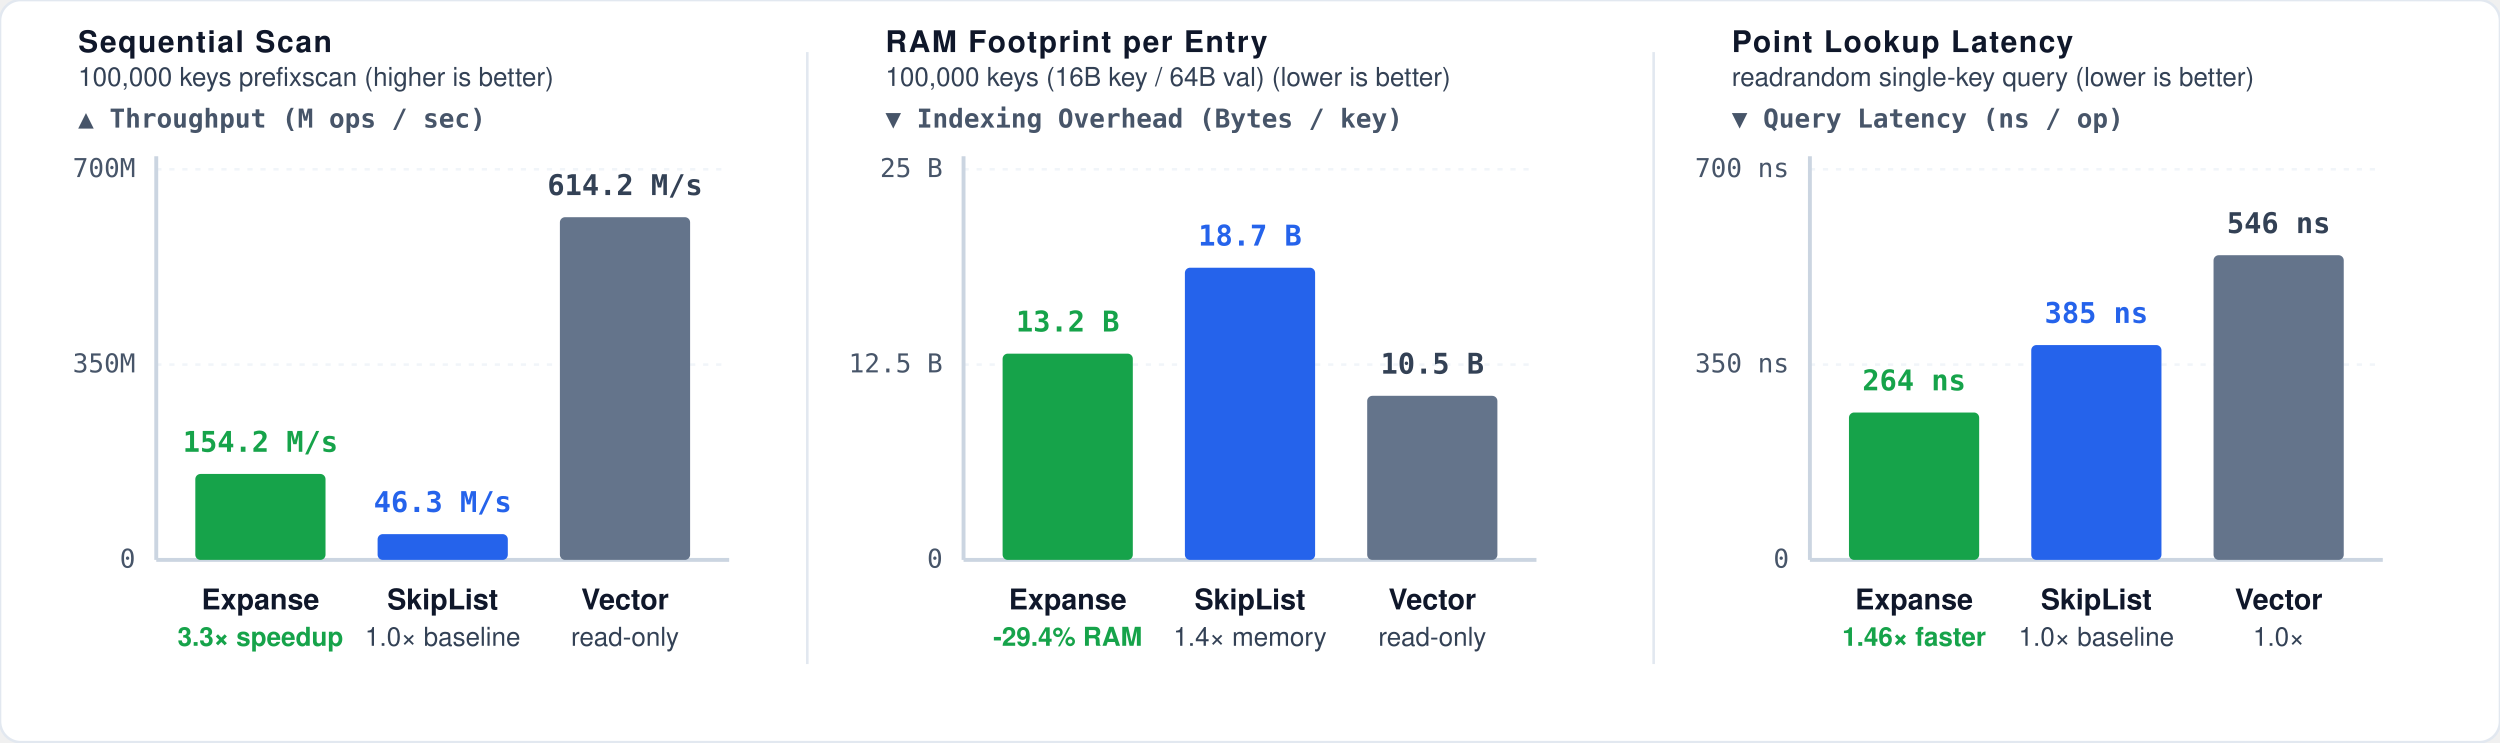
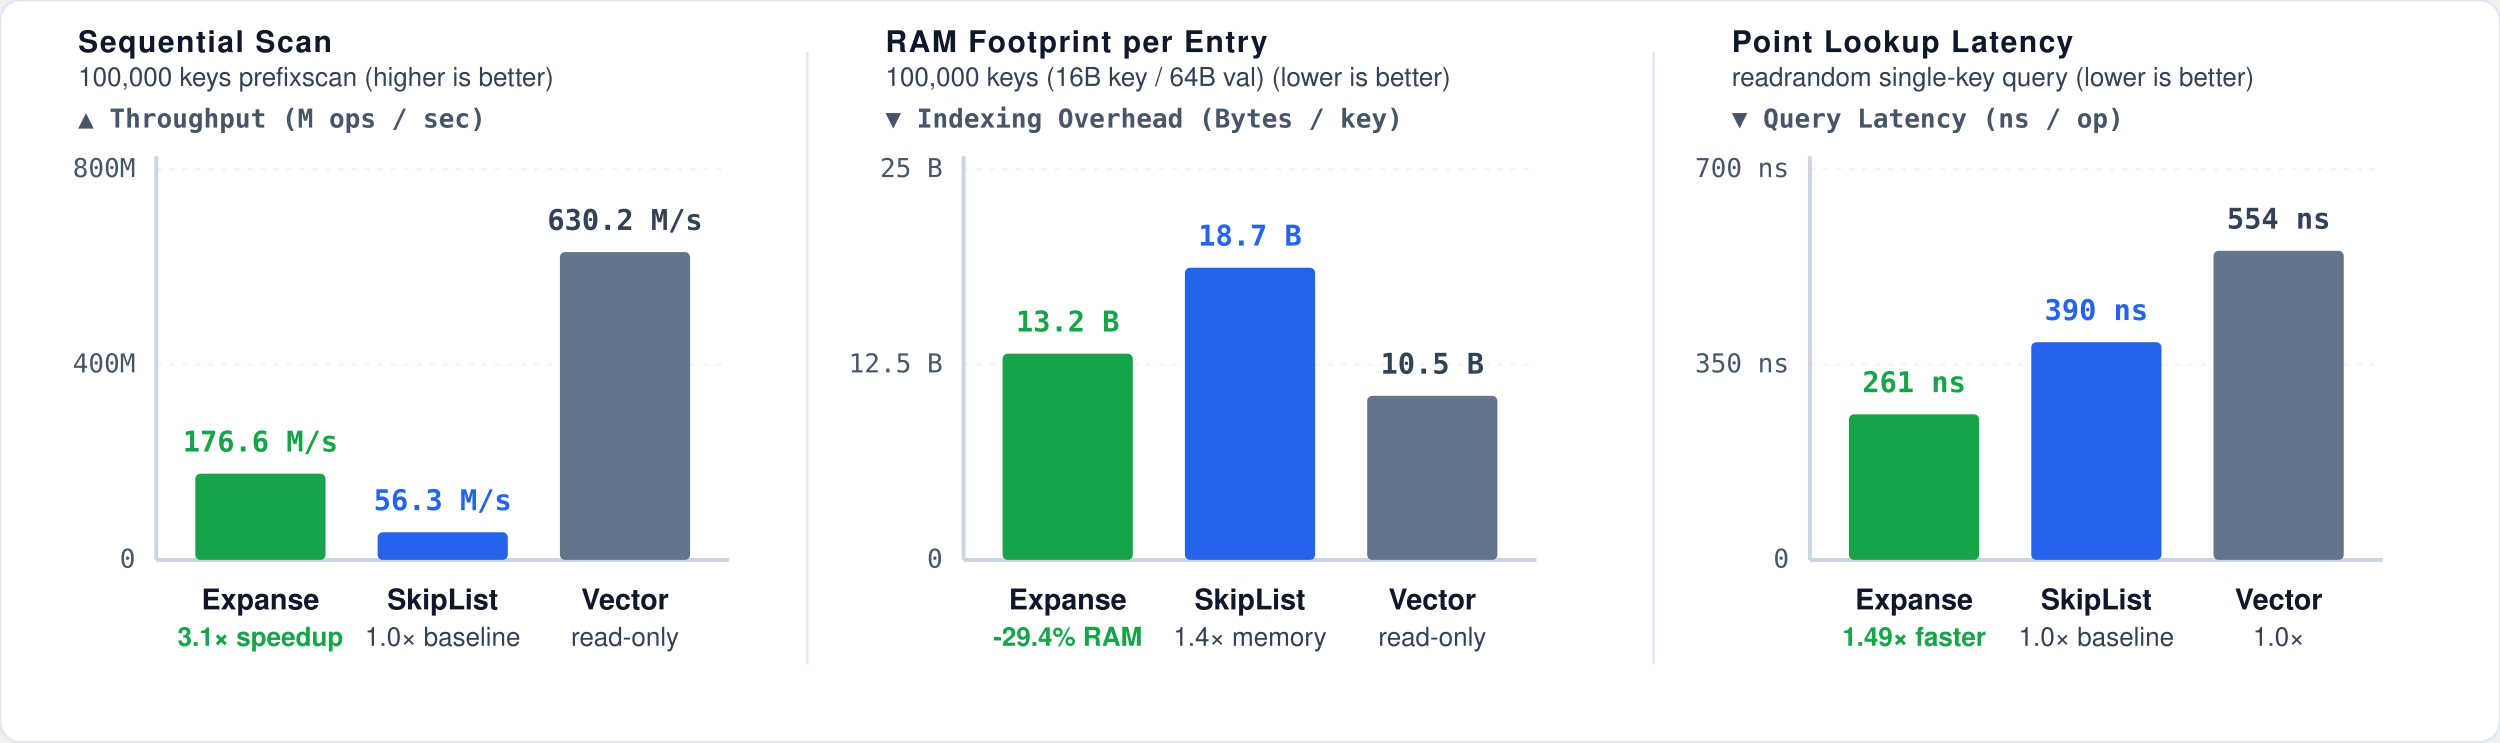
<svg xmlns="http://www.w3.org/2000/svg" viewBox="0 0 960 285" width="100%" height="100%">
  <defs>
    <style>
      /* Default styles: Light theme by default for maximum contrast on web */
      .bg { fill: #ffffff; }
      .border { stroke: #e2e8f0; stroke-width: 1px; fill: none; }
      .grid { stroke: #f1f5f9; stroke-width: 1px; stroke-dasharray: 2,3; }
      .axis { stroke: #cbd5e1; stroke-width: 1.5px; }
      .divider { stroke: #e2e8f0; stroke-width: 1px; }

      .t-chart-title { font-family: -apple-system, BlinkMacSystemFont, "Segoe UI", Helvetica, Arial, sans-serif; font-size: 11.5px; font-weight: 700; letter-spacing: 0.6px; fill: #0f172a; text-transform: uppercase; }
      .t-chart-sub { font-family: -apple-system, BlinkMacSystemFont, "Segoe UI", Helvetica, Arial, sans-serif; font-size: 10px; font-weight: 500; fill: #334155; }
      .t-unit-header { font-family: ui-monospace, SFMono-Regular, Menlo, monospace; font-size: 10px; font-weight: 600; fill: #475569; }
      .t-axis-label { font-family: ui-monospace, SFMono-Regular, Menlo, monospace; font-size: 10px; font-weight: 500; fill: #475569; }
      .t-win { fill: #16a34a; font-weight: 600; }
      .t-bar-label { font-family: -apple-system, BlinkMacSystemFont, "Segoe UI", Helvetica, Arial, sans-serif; font-size: 11px; font-weight: 700; fill: #0f172a; }

      .t-val-accent { font-family: ui-monospace, SFMono-Regular, Menlo, monospace; font-size: 11px; font-weight: 700; fill: #16a34a; text-anchor: middle; }
      .t-val-muted { font-family: ui-monospace, SFMono-Regular, Menlo, monospace; font-size: 11px; font-weight: 600; fill: #334155; text-anchor: middle; }
      .t-val-blue { font-family: ui-monospace, SFMono-Regular, Menlo, monospace; font-size: 11px; font-weight: 600; fill: #2563eb; text-anchor: middle; }

      .b-expanse { fill: #16a34a; }
      .b-rocksdb { fill: #2563eb; }
      .b-skipmap { fill: #64748b; }

      /* Dark theme overrides */
      @media (prefers-color-scheme: dark) {
        .bg { fill: #0d1117; }
        .border { stroke: #30363d; }
        .grid { stroke: #21262d; }
        .axis { stroke: #484f58; }
        .divider { stroke: #21262d; }
        .t-chart-title { fill: #f0f6fc; }
        .t-chart-sub { fill: #94a3b8; }
        .t-unit-header { fill: #94a3b8; }
        .t-axis-label { fill: #94a3b8; }
        .t-win { fill: #4ade80; font-weight: 600; }
        .t-bar-label { fill: #f8fafc; }
        .t-val-accent { fill: #4ade80; }
        .t-val-blue { fill: #38bdf8; }
        .t-val-muted { fill: #e2e8f0; }
        .b-expanse { fill: #22c55e; }
        .b-rocksdb { fill: #3b82f6; }
        .b-skipmap { fill: #475569; }
      }

      [data-theme="dark"] .bg, :root[data-theme="dark"] .bg { fill: #0d1117; }
      [data-theme="dark"] .border, :root[data-theme="dark"] .border { stroke: #30363d; }
      [data-theme="dark"] .grid, :root[data-theme="dark"] .grid { stroke: #21262d; }
      [data-theme="dark"] .axis, :root[data-theme="dark"] .axis { stroke: #484f58; }
      [data-theme="dark"] .divider, :root[data-theme="dark"] .divider { stroke: #21262d; }
      [data-theme="dark"] .t-chart-title, :root[data-theme="dark"] .t-chart-title { fill: #f0f6fc; }
      [data-theme="dark"] .t-chart-sub, :root[data-theme="dark"] .t-chart-sub { fill: #94a3b8; }
      [data-theme="dark"] .t-unit-header, :root[data-theme="dark"] .t-unit-header { fill: #94a3b8; }
      [data-theme="dark"] .t-axis-label, :root[data-theme="dark"] .t-axis-label { fill: #94a3b8; }
      [data-theme="dark"] .t-win, :root[data-theme="dark"] .t-win { fill: #4ade80; }
      [data-theme="dark"] .t-bar-label, :root[data-theme="dark"] .t-bar-label { fill: #f8fafc; }
      [data-theme="dark"] .t-val-accent, :root[data-theme="dark"] .t-val-accent { fill: #4ade80; }
      [data-theme="dark"] .t-val-blue, :root[data-theme="dark"] .t-val-blue { fill: #38bdf8; }
      [data-theme="dark"] .t-val-muted, :root[data-theme="dark"] .t-val-muted { fill: #e2e8f0; }
      [data-theme="dark"] .b-expanse, :root[data-theme="dark"] .b-expanse { fill: #22c55e; }
      [data-theme="dark"] .b-rocksdb, :root[data-theme="dark"] .b-rocksdb { fill: #3b82f6; }
      [data-theme="dark"] .b-skipmap, :root[data-theme="dark"] .b-skipmap { fill: #475569; }
    </style>
  </defs>
  <rect width="100%" height="100%" class="bg" rx="8" />
  <rect width="100%" height="100%" class="border" rx="8" />
  <g transform="translate(30, 20)">
    <text x="0" y="0" class="t-chart-title">Sequential Scan</text>
    <text x="0" y="13" class="t-chart-sub">100,000 keys prefixscan (higher is better)</text>
    <text x="0" y="29" class="t-unit-header">▲ Throughput (M ops / sec)</text>
    <line x1="30" y1="45" x2="250" y2="45" class="grid" />
-     <text x="22" y="48" class="t-axis-label" text-anchor="end">700M</text>
+     <text x="22" y="48" class="t-axis-label" text-anchor="end">800M</text>
    <line x1="30" y1="120" x2="250" y2="120" class="grid" />
-     <text x="22" y="123" class="t-axis-label" text-anchor="end">350M</text>
+     <text x="22" y="123" class="t-axis-label" text-anchor="end">400M</text>
    <line x1="30" y1="195" x2="250" y2="195" class="axis" />
    <text x="22" y="198" class="t-axis-label" text-anchor="end">0</text>
    <line x1="30" y1="40" x2="30" y2="195" class="axis" />
-     <rect x="45" y="162.0" width="50" height="33.0" class="b-expanse" rx="2" />
-     <text x="70" y="153.5" class="t-val-accent">154.2 M/s</text>
+     <rect x="45" y="161.9" width="50" height="33.1" class="b-expanse" rx="2" />
+     <text x="70" y="153.4" class="t-val-accent">176.6 M/s</text>
    <text x="70" y="214" class="t-bar-label" text-anchor="middle">Expanse</text>
-     <text x="70" y="228" class="t-chart-sub t-win" text-anchor="middle">3.3× speedup</text>
-     <rect x="115" y="185.1" width="50" height="9.9" class="b-rocksdb" rx="2" />
-     <text x="140" y="176.6" class="t-val-blue">46.3 M/s</text>
+     <text x="70" y="228" class="t-chart-sub t-win" text-anchor="middle">3.1× speedup</text>
+     <rect x="115" y="184.4" width="50" height="10.6" class="b-rocksdb" rx="2" />
+     <text x="140" y="175.9" class="t-val-blue">56.3 M/s</text>
    <text x="140" y="214" class="t-bar-label" text-anchor="middle">SkipList</text>
    <text x="140" y="228" class="t-chart-sub" text-anchor="middle">1.0× baseline</text>
-     <rect x="185" y="63.4" width="50" height="131.6" class="b-skipmap" rx="2" />
-     <text x="210" y="54.9" class="t-val-muted">614.2 M/s</text>
+     <rect x="185" y="76.8" width="50" height="118.2" class="b-skipmap" rx="2" />
+     <text x="210" y="68.3" class="t-val-muted">630.2 M/s</text>
    <text x="210" y="214" class="t-bar-label" text-anchor="middle">Vector</text>
    <text x="210" y="228" class="t-chart-sub" text-anchor="middle">read-only</text>
  </g>
  <line x1="310" y1="20" x2="310" y2="255" class="divider" />
  <g transform="translate(340, 20)">
    <text x="0" y="0" class="t-chart-title">RAM Footprint per Entry</text>
    <text x="0" y="13" class="t-chart-sub">100,000 keys (16B key / 64B val) (lower is better)</text>
    <text x="0" y="29" class="t-unit-header">▼ Indexing Overhead (Bytes / key)</text>
    <line x1="30" y1="45" x2="250" y2="45" class="grid" />
    <text x="22" y="48" class="t-axis-label" text-anchor="end">25 B</text>
    <line x1="30" y1="120" x2="250" y2="120" class="grid" />
    <text x="22" y="123" class="t-axis-label" text-anchor="end">12.5 B</text>
    <line x1="30" y1="195" x2="250" y2="195" class="axis" />
    <text x="22" y="198" class="t-axis-label" text-anchor="end">0</text>
    <line x1="30" y1="40" x2="30" y2="195" class="axis" />
    <rect x="45" y="115.8" width="50" height="79.2" class="b-expanse" rx="2" />
    <text x="70" y="107.3" class="t-val-accent">13.2 B</text>
    <text x="70" y="214" class="t-bar-label" text-anchor="middle">Expanse</text>
    <text x="70" y="228" class="t-chart-sub t-win" text-anchor="middle">-29.4% RAM</text>
    <rect x="115" y="82.8" width="50" height="112.2" class="b-rocksdb" rx="2" />
    <text x="140" y="74.3" class="t-val-blue">18.7 B</text>
    <text x="140" y="214" class="t-bar-label" text-anchor="middle">SkipList</text>
    <text x="140" y="228" class="t-chart-sub" text-anchor="middle">1.4× memory</text>
    <rect x="185" y="132.0" width="50" height="63.0" class="b-skipmap" rx="2" />
    <text x="210" y="123.5" class="t-val-muted">10.5 B</text>
    <text x="210" y="214" class="t-bar-label" text-anchor="middle">Vector</text>
    <text x="210" y="228" class="t-chart-sub" text-anchor="middle">read-only</text>
  </g>
  <line x1="635" y1="20" x2="635" y2="255" class="divider" />
  <g transform="translate(665, 20)">
    <text x="0" y="0" class="t-chart-title">Point Lookup Latency</text>
    <text x="0" y="13" class="t-chart-sub">readrandom single-key query (lower is better)</text>
    <text x="0" y="29" class="t-unit-header">▼ Query Latency (ns / op)</text>
    <line x1="30" y1="45" x2="250" y2="45" class="grid" />
    <text x="22" y="48" class="t-axis-label" text-anchor="end">700 ns</text>
    <line x1="30" y1="120" x2="250" y2="120" class="grid" />
    <text x="22" y="123" class="t-axis-label" text-anchor="end">350 ns</text>
    <line x1="30" y1="195" x2="250" y2="195" class="axis" />
    <text x="22" y="198" class="t-axis-label" text-anchor="end">0</text>
    <line x1="30" y1="40" x2="30" y2="195" class="axis" />
-     <rect x="45" y="138.4" width="50" height="56.6" class="b-expanse" rx="2" />
-     <text x="70" y="129.9" class="t-val-accent">264 ns</text>
+     <rect x="45" y="139.1" width="50" height="55.9" class="b-expanse" rx="2" />
+     <text x="70" y="130.6" class="t-val-accent">261 ns</text>
    <text x="70" y="214" class="t-bar-label" text-anchor="middle">Expanse</text>
-     <text x="70" y="228" class="t-chart-sub t-win" text-anchor="middle">1.46× faster</text>
-     <rect x="115" y="112.5" width="50" height="82.5" class="b-rocksdb" rx="2" />
-     <text x="140" y="104.0" class="t-val-blue">385 ns</text>
+     <text x="70" y="228" class="t-chart-sub t-win" text-anchor="middle">1.49× faster</text>
+     <rect x="115" y="111.4" width="50" height="83.6" class="b-rocksdb" rx="2" />
+     <text x="140" y="102.9" class="t-val-blue">390 ns</text>
    <text x="140" y="214" class="t-bar-label" text-anchor="middle">SkipList</text>
    <text x="140" y="228" class="t-chart-sub" text-anchor="middle">1.0× baseline</text>
-     <rect x="185" y="78.0" width="50" height="117.0" class="b-skipmap" rx="2" />
-     <text x="210" y="69.5" class="t-val-muted">546 ns</text>
+     <rect x="185" y="76.3" width="50" height="118.7" class="b-skipmap" rx="2" />
+     <text x="210" y="67.8" class="t-val-muted">554 ns</text>
    <text x="210" y="214" class="t-bar-label" text-anchor="middle">Vector</text>
    <text x="210" y="228" class="t-chart-sub" text-anchor="middle">1.0×</text>
  </g>
</svg>
